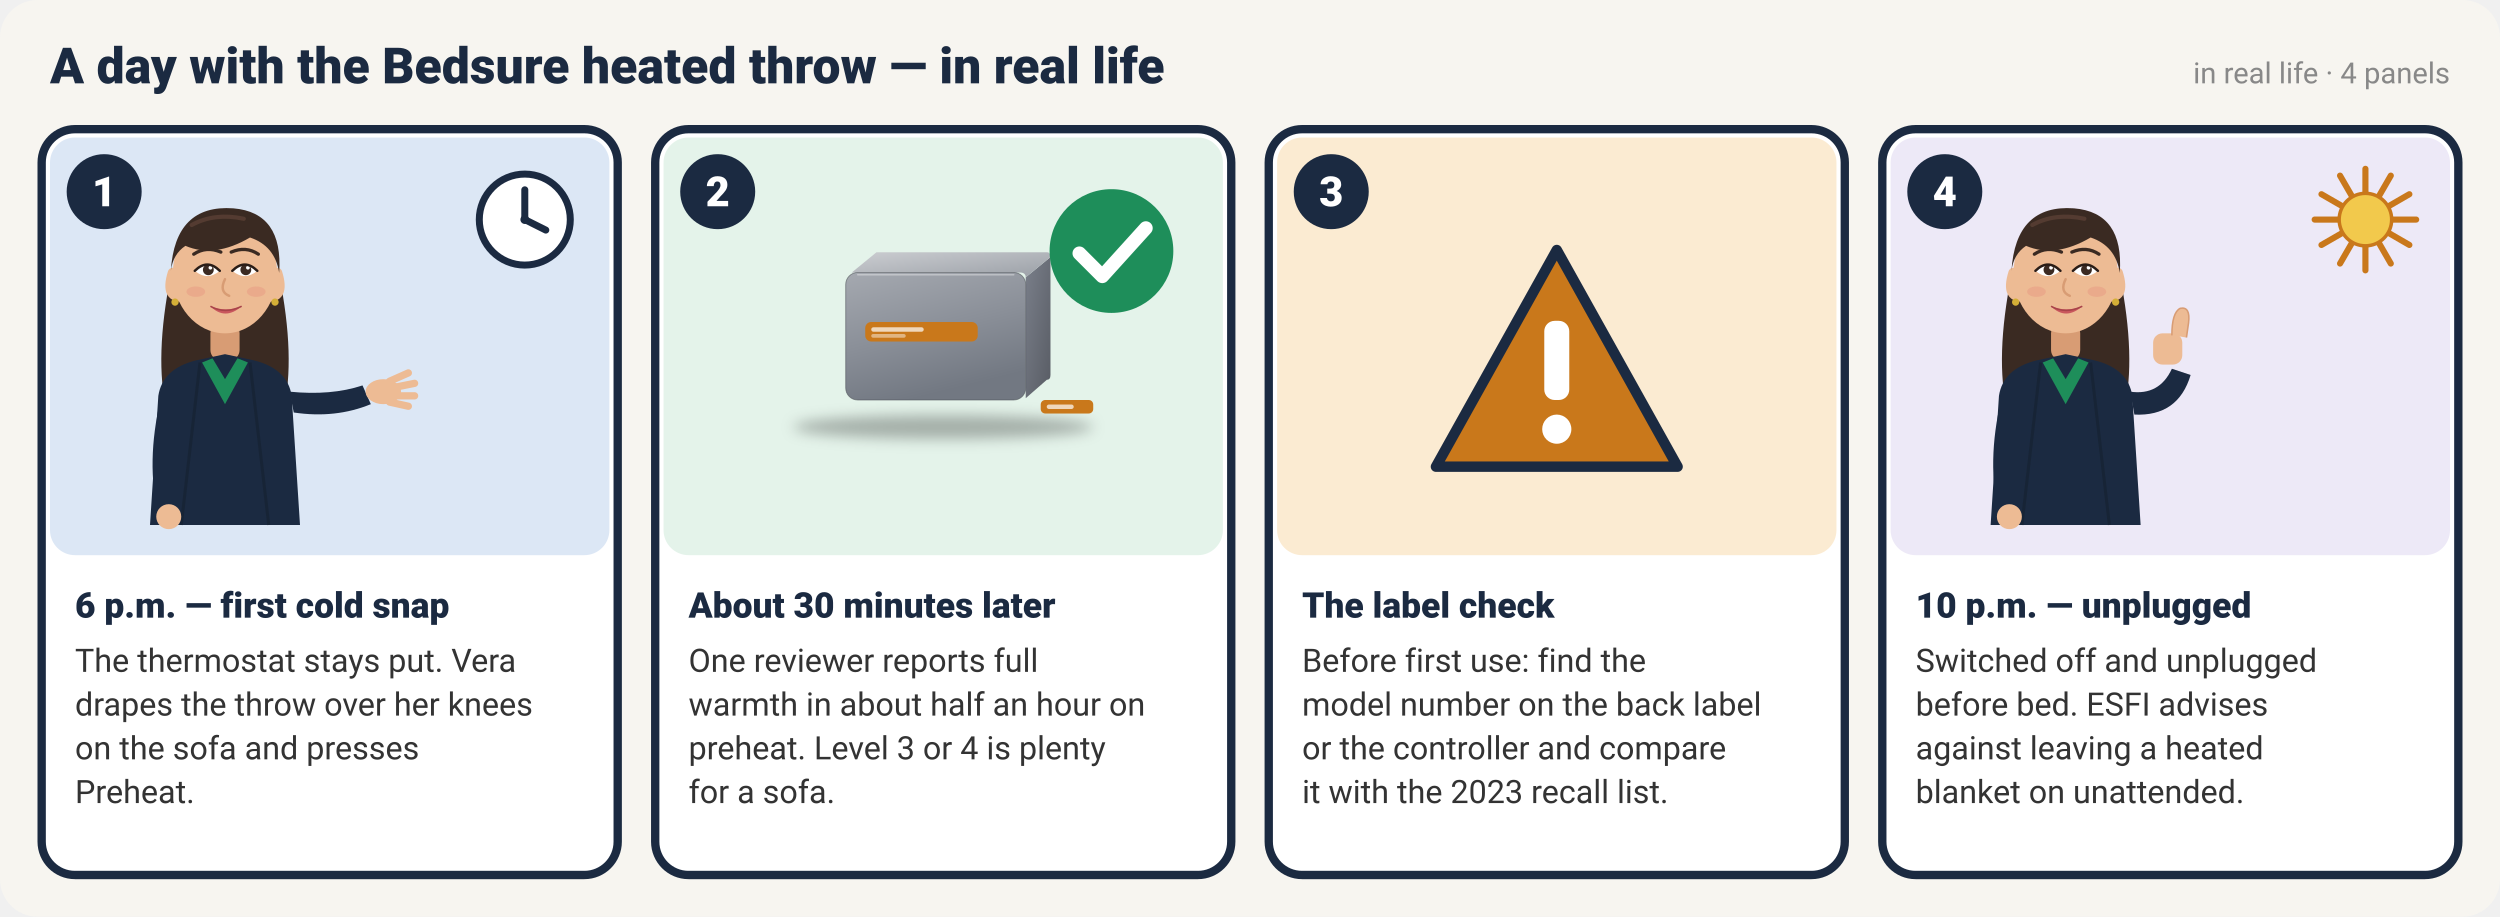
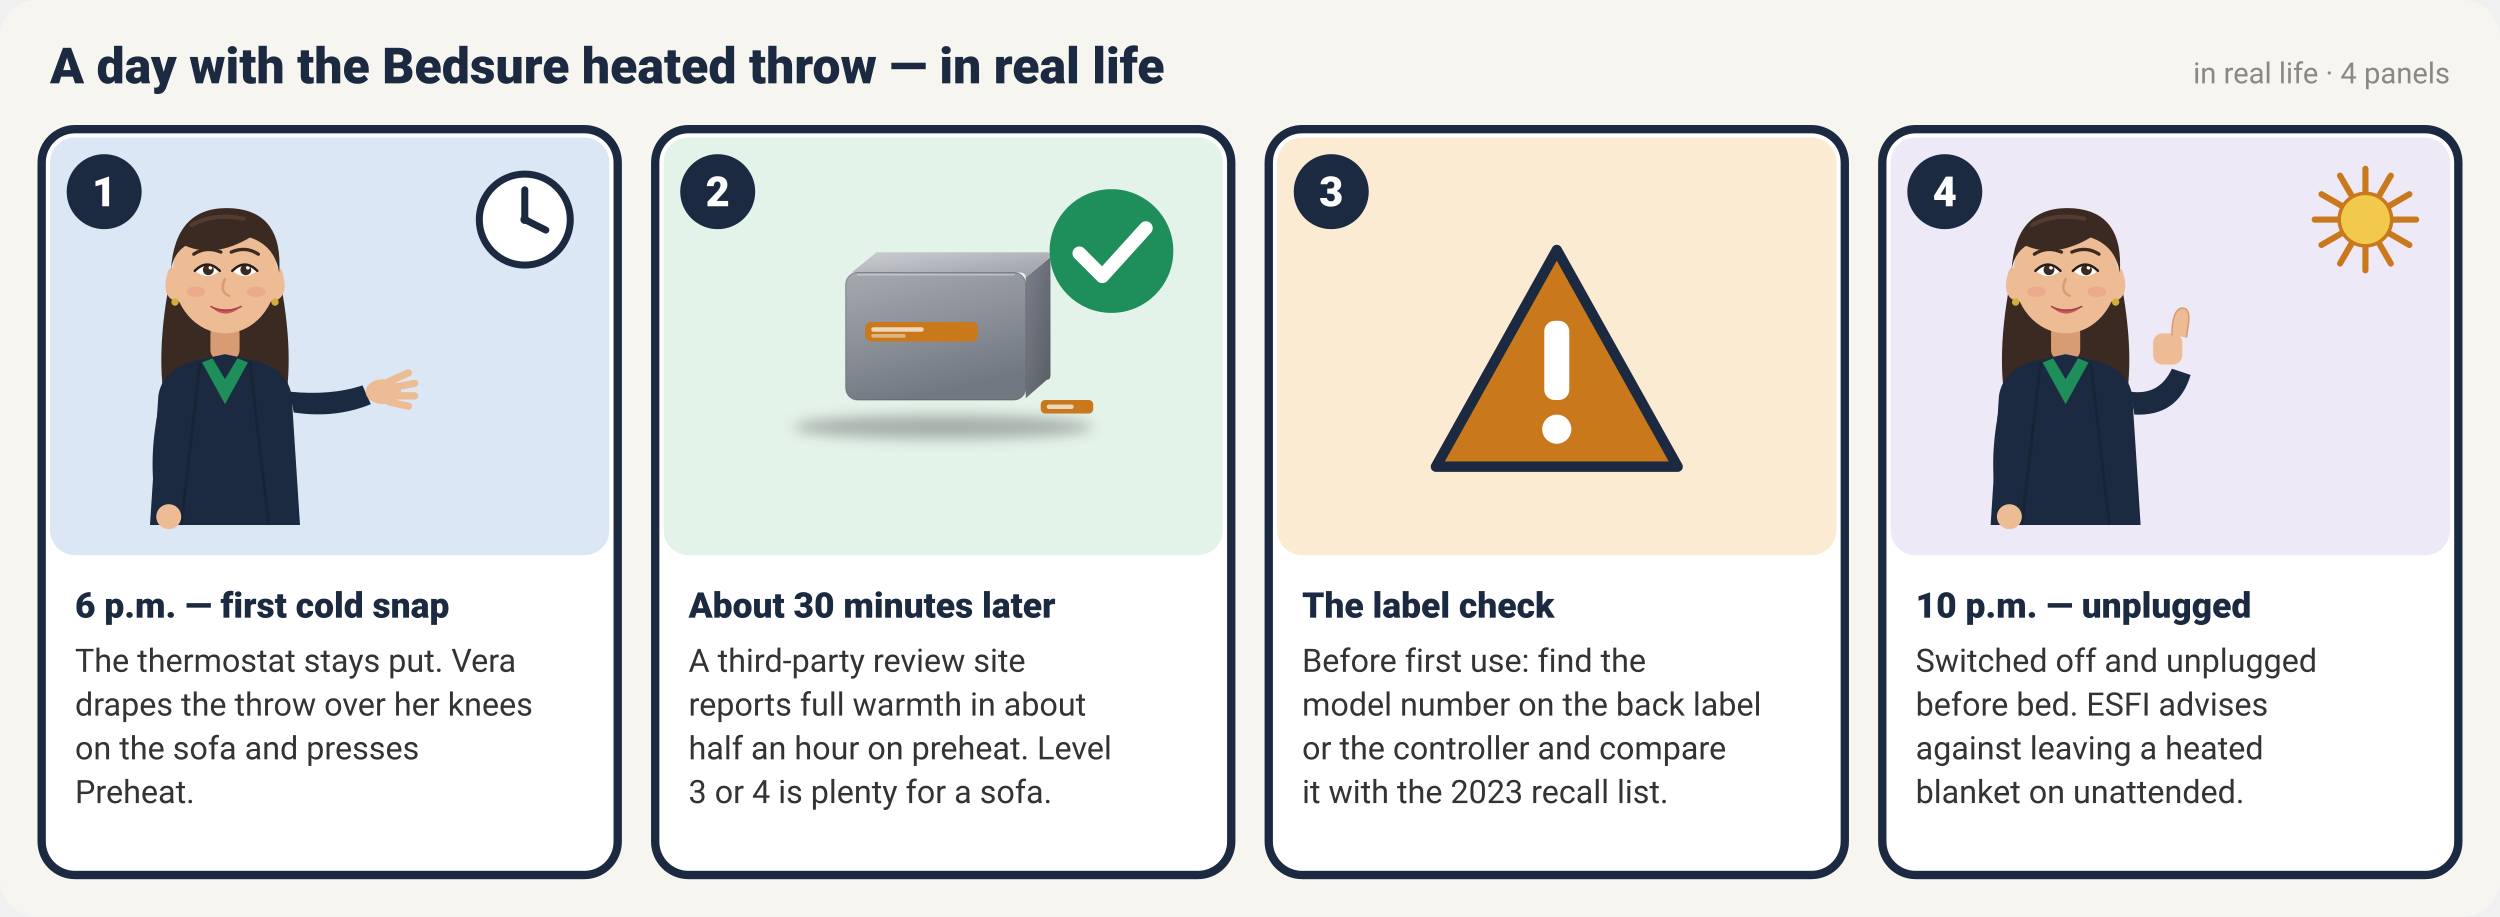
<svg xmlns="http://www.w3.org/2000/svg" viewBox="0 0 1200 440" role="img" aria-label="A day with the Bedsure heated throw — in real life">
  <rect width="1200" height="440" rx="18" fill="#F7F5F0" />
  <text x="24" y="40" font-family="-apple-system,Segoe UI,Roboto,Helvetica,Arial,sans-serif" font-size="24" font-weight="800" fill="#1B2A41">A day with the Bedsure heated throw — in real life</text>
  <text x="1176" y="40" text-anchor="end" font-family="-apple-system,Segoe UI,Roboto,Helvetica,Arial,sans-serif" font-size="14" fill="#888">in real life · 4 panels</text>
  <rect x="20.0" y="62" width="276.5" height="358" rx="16" fill="#fff" stroke="#1B2A41" stroke-width="4" />
  <rect x="24.0" y="66" width="268.5" height="200.48" rx="12" fill="#DCE7F5" />
  <circle cx="50.0" cy="92" r="18" fill="#1B2A41" />
  <text x="50.0" y="99" text-anchor="middle" font-family="-apple-system,Segoe UI,Roboto,Helvetica,Arial,sans-serif" font-size="20" font-weight="800" fill="#fff">1</text>
  <g transform="translate(28.0 72) scale(0.5)">
    <path d="M 108 120 Q 92 200 104 250 L 216 250 Q 228 200 212 120 Q 160 40 108 120 Z" fill="#3A2A22" />
    <rect x="146" y="166" width="28" height="36" rx="10" fill="#D89C74" />
    <path d="M 96 236 Q 100 210 132 202 L 160 196 L 188 202 Q 220 210 224 236 L 232 360 L 88 360 Z" fill="#1B2A41" />
    <path d="M 138 204 L 160 244 L 182 204 L 172 200 L 160 220 L 148 200 Z" fill="#1E8E5A" />
    <path d="M 136 204 L 118 360 M 184 204 L 202 360" stroke="#14202F" stroke-width="3" fill="none" opacity="0.6" />
    <path d="M 98 240 Q 84 300 96 350 L 116 348 Q 108 300 118 244 Z" fill="#1B2A41" />
    <circle cx="106" cy="352" r="12" fill="#EDBB94" />
    <ellipse cx="160" cy="118" rx="50" ry="58" fill="#EDBB94" />
    <path d="M 110 118 q -8 26 12 22 M 210 118 q 8 26 -12 22" stroke="#EDBB94" stroke-width="10" stroke-linecap="round" fill="none" />
    <path d="M 108 116 Q 112 52 168 56 Q 216 60 212 118 Q 208 92 184 84 Q 150 104 122 92 Q 110 100 108 116 Z" fill="#3A2A22" />
    <path d="M 128 72 Q 150 60 178 66" stroke="#5A4034" stroke-width="4" fill="none" stroke-linecap="round" opacity="0.8" />
    <path d="M 130 100 q 12 -8 26 -2 M 166 98 q 14 -6 26 2" stroke="#3A2A22" stroke-width="3.2" fill="none" stroke-linecap="round" />
    <path d="M 131 116 q 12 -12 24 0 q -12 10 -24 0 z" fill="#fff" />
    <circle cx="144" cy="115" r="5.2" fill="#3B2A22" />
    <circle cx="146" cy="113" r="1.8" fill="#fff" />
    <path d="M 131 116 q 12 -12 24 0" stroke="#2A1D17" stroke-width="2.4" fill="none" stroke-linecap="round" />
    <path d="M 167 116 q 12 -12 24 0 q -12 10 -24 0 z" fill="#fff" />
    <circle cx="180" cy="115" r="5.2" fill="#3B2A22" />
    <circle cx="182" cy="113" r="1.8" fill="#fff" />
    <path d="M 167 116 q 12 -12 24 0" stroke="#2A1D17" stroke-width="2.4" fill="none" stroke-linecap="round" />
    <path d="M 160 124 q -6 12 4 16" stroke="#D89C74" stroke-width="2.4" fill="none" stroke-linecap="round" />
    <path d="M 146 150 q 14 14 30 0 q -15 6 -30 0 z" fill="#C9575D" />
    <path d="M 146 150 q 14 8 30 0" stroke="#A8434A" stroke-width="1.5" fill="none" />
    <ellipse cx="132" cy="136" rx="9" ry="5" fill="#E58A7A" opacity="0.35" />
    <ellipse cx="190" cy="136" rx="9" ry="5" fill="#E58A7A" opacity="0.35" />
    <circle cx="112" cy="146" r="3.5" fill="#D4AF37" />
    <circle cx="208" cy="146" r="3.5" fill="#D4AF37" />
    <path d="M 222 232 Q 262 236 292 226 L 300 244 Q 266 258 226 252 Z" fill="#1B2A41" />
    <ellipse cx="312" cy="232" rx="17" ry="12" fill="#EDBB94" />
    <g stroke="#EDBB94" stroke-width="7" stroke-linecap="round">
      <path d="M 318 222 L 336 214" />
      <path d="M 322 228 L 342 224" />
      <path d="M 322 236 L 342 236" />
      <path d="M 318 242 L 336 246" />
    </g>
  </g>
  <g transform="translate(222.5 76) scale(0.42)">
    <circle cx="70" cy="70" r="52" fill="#fff" stroke="#1B2A41" stroke-width="8" />
    <path d="M 70 70 L 70 36 M 70 70 L 94 82" stroke="#1B2A41" stroke-width="8" stroke-linecap="round" />
    <circle cx="70" cy="70" r="5" fill="#1B2A41" />
  </g>
  <text x="36.0" y="296.48" font-family="-apple-system,Segoe UI,Roboto,Helvetica,Arial,sans-serif" font-size="17" font-weight="800" fill="#1B2A41">6 p.m. — first cold snap</text>
  <text x="36.0" y="322.48" font-family="-apple-system,Segoe UI,Roboto,Helvetica,Arial,sans-serif" font-size="15.5" fill="#333">The thermostat stays put. Vera</text>
  <text x="36.0" y="343.48" font-family="-apple-system,Segoe UI,Roboto,Helvetica,Arial,sans-serif" font-size="15.5" fill="#333">drapes the throw over her knees</text>
  <text x="36.0" y="364.48" font-family="-apple-system,Segoe UI,Roboto,Helvetica,Arial,sans-serif" font-size="15.5" fill="#333">on the sofa and presses</text>
  <text x="36.0" y="385.48" font-family="-apple-system,Segoe UI,Roboto,Helvetica,Arial,sans-serif" font-size="15.5" fill="#333">Preheat.</text>
  <rect x="314.5" y="62" width="276.5" height="358" rx="16" fill="#fff" stroke="#1B2A41" stroke-width="4" />
  <rect x="318.5" y="66" width="268.5" height="200.48" rx="12" fill="#E4F3EA" />
  <circle cx="344.5" cy="92" r="18" fill="#1B2A41" />
  <text x="344.5" y="99" text-anchor="middle" font-family="-apple-system,Segoe UI,Roboto,Helvetica,Arial,sans-serif" font-size="20" font-weight="800" fill="#fff">2</text>
  <g transform="translate(344.75 84) scale(0.36)">
    <defs>
      <radialGradient id="s1-bg" cx="50%" cy="38%" r="72%">
        <stop offset="0" stop-color="#ffffff" />
        <stop offset="0.7" stop-color="#f3f3f1" />
        <stop offset="1" stop-color="#e4e4e1" />
      </radialGradient>
      <filter id="s1-blur" x="-30%" y="-80%" width="160%" height="300%">
        <feGaussianBlur stdDeviation="9" />
      </filter>
      <filter id="s1-soft" x="-20%" y="-20%" width="140%" height="140%">
        <feGaussianBlur stdDeviation="2.2" />
      </filter>
      <filter id="s1-glow" x="-50%" y="-50%" width="200%" height="200%">
        <feGaussianBlur stdDeviation="5" />
      </filter>
      <linearGradient id="s1-front" x1="0" y1="0" x2="0.35" y2="1">
        <stop offset="0" stop-color="#a5a9b0" />
        <stop offset="0.55" stop-color="#8A8F98" />
        <stop offset="1" stop-color="#727882" />
      </linearGradient>
      <linearGradient id="s1-side" x1="0" y1="0" x2="1" y2="1">
        <stop offset="0" stop-color="#7a7f8a" />
        <stop offset="1" stop-color="#585c64" />
      </linearGradient>
      <linearGradient id="s1-top" x1="0" y1="0" x2="1" y2="1">
        <stop offset="0" stop-color="#cbcdd1" />
        <stop offset="1" stop-color="#9a9fa6" />
      </linearGradient>
      <radialGradient id="s1-dome" cx="38%" cy="32%" r="75%">
        <stop offset="0" stop-color="#c6c8cd" />
        <stop offset="0.6" stop-color="#8A8F98" />
        <stop offset="1" stop-color="#666b74" />
      </radialGradient>
      <linearGradient id="s1-gloss" x1="0" y1="0" x2="1" y2="1">
        <stop offset="0" stop-color="#ffffff" stop-opacity="0.55" />
        <stop offset="0.5" stop-color="#ffffff" stop-opacity="0.05" />
        <stop offset="1" stop-color="#ffffff" stop-opacity="0" />
      </linearGradient>
      <linearGradient id="s1-screen" x1="0" y1="0" x2="1" y2="1">
        <stop offset="0" stop-color="#1d2a3a" />
        <stop offset="1" stop-color="#060a10" />
      </linearGradient>
      <linearGradient id="s1-metal" x1="0" y1="0" x2="1" y2="0">
        <stop offset="0" stop-color="#d9d9d6" />
        <stop offset="0.35" stop-color="#f4f4f2" />
        <stop offset="0.65" stop-color="#bdbdb9" />
        <stop offset="1" stop-color="#e6e6e3" />
      </linearGradient>
      <linearGradient id="s1-accent" x1="0" y1="0" x2="0" y2="1">
        <stop offset="0" stop-color="#e79e4a" />
        <stop offset="1" stop-color="#935814" />
      </linearGradient>
      <linearGradient id="s1-lens" x1="0" y1="0" x2="1" y2="1">
        <stop offset="0" stop-color="#5a6470" />
        <stop offset="0.45" stop-color="#1c2129" />
        <stop offset="0.55" stop-color="#2b323c" />
        <stop offset="1" stop-color="#0c0f14" />
      </linearGradient>
    </defs>
    <ellipse cx="300" cy="336" rx="200" ry="16" fill="#000" opacity="0.28" filter="url(#s1-blur)" />
    <path d="M 410 136.4 L 443.0 109.4 L 443.0 266.6 Q 443.0 273.0 438.2 273.0 L 410 297.6 Z" fill="url(#s1-side)" />
    <path d="M 178.0 130 L 211.0 103.0 L 438.2 103.0 Q 443.0 103.0 443.0 109.4 L 410 136.4 Q 410 130 402.0 130 Z" fill="url(#s1-top)" />
    <rect x="170" y="130" width="240" height="170" rx="16" fill="url(#s1-front)" />
    <rect x="170" y="130" width="240" height="170" rx="16" fill="none" stroke="#4c5056" stroke-width="1.2" opacity="0.6" />
    <path d="M 186 133 L 394 133" stroke="#fff" stroke-opacity="0.35" stroke-width="2" stroke-linecap="round" />
    <rect x="196" y="196" width="150" height="26" rx="8" fill="#C9781B" />
    <rect x="204" y="203" width="70" height="6" rx="3" fill="#fff" opacity="0.7" />
    <rect x="204" y="212" width="46" height="5" rx="2.5" fill="#fff" opacity="0.45" />
    <rect x="430" y="300" width="70" height="18" rx="6" fill="#C9781B" />
    <rect x="438" y="306" width="36" height="6" rx="3" fill="#fff" opacity="0.7" />
  </g>
  <g transform="translate(495.0 82) scale(0.55)">
    <circle cx="70" cy="70" r="54" fill="#1E8E5A" />
    <path d="M 42 72 L 62 92 L 100 50" fill="none" stroke="#fff" stroke-width="12" stroke-linecap="round" stroke-linejoin="round" />
  </g>
  <text x="330.5" y="296.48" font-family="-apple-system,Segoe UI,Roboto,Helvetica,Arial,sans-serif" font-size="17" font-weight="800" fill="#1B2A41">About 30 minutes later</text>
-   <text x="330.5" y="322.48" font-family="-apple-system,Segoe UI,Roboto,Helvetica,Arial,sans-serif" font-size="15.5" fill="#333">One reviewer reports full</text>
-   <text x="330.5" y="343.48" font-family="-apple-system,Segoe UI,Roboto,Helvetica,Arial,sans-serif" font-size="15.5" fill="#333">warmth in about half an hour on</text>
-   <text x="330.5" y="364.48" font-family="-apple-system,Segoe UI,Roboto,Helvetica,Arial,sans-serif" font-size="15.5" fill="#333">preheat. Level 3 or 4 is plenty</text>
-   <text x="330.5" y="385.48" font-family="-apple-system,Segoe UI,Roboto,Helvetica,Arial,sans-serif" font-size="15.5" fill="#333">for a sofa.</text>
+   <text x="330.5" y="322.48" font-family="-apple-system,Segoe UI,Roboto,Helvetica,Arial,sans-serif" font-size="15.5" fill="#333">A third-party review site</text>
+   <text x="330.5" y="343.48" font-family="-apple-system,Segoe UI,Roboto,Helvetica,Arial,sans-serif" font-size="15.5" fill="#333">reports full warmth in about</text>
+   <text x="330.5" y="364.48" font-family="-apple-system,Segoe UI,Roboto,Helvetica,Arial,sans-serif" font-size="15.5" fill="#333">half an hour on preheat. Level</text>
+   <text x="330.5" y="385.48" font-family="-apple-system,Segoe UI,Roboto,Helvetica,Arial,sans-serif" font-size="15.5" fill="#333">3 or 4 is plenty for a sofa.</text>
  <rect x="609.0" y="62" width="276.5" height="358" rx="16" fill="#fff" stroke="#1B2A41" stroke-width="4" />
  <rect x="613.0" y="66" width="268.5" height="200.48" rx="12" fill="#FBEBD2" />
  <circle cx="639.0" cy="92" r="18" fill="#1B2A41" />
  <text x="639.0" y="99" text-anchor="middle" font-family="-apple-system,Segoe UI,Roboto,Helvetica,Arial,sans-serif" font-size="20" font-weight="800" fill="#fff">3</text>
  <g transform="translate(677.25 106) scale(1.0)">
    <path d="M 70 14 L 128 118 H 12 Z" fill="#C9781B" stroke="#1B2A41" stroke-width="5" stroke-linejoin="round" />
    <rect x="64" y="48" width="12" height="38" rx="5" fill="#fff" />
    <circle cx="70" cy="100" r="7" fill="#fff" />
  </g>
  <text x="625.0" y="296.48" font-family="-apple-system,Segoe UI,Roboto,Helvetica,Arial,sans-serif" font-size="17" font-weight="800" fill="#1B2A41">The label check</text>
  <text x="625.0" y="322.48" font-family="-apple-system,Segoe UI,Roboto,Helvetica,Arial,sans-serif" font-size="15.5" fill="#333">Before first use: find the</text>
  <text x="625.0" y="343.48" font-family="-apple-system,Segoe UI,Roboto,Helvetica,Arial,sans-serif" font-size="15.5" fill="#333">model number on the back label</text>
  <text x="625.0" y="364.48" font-family="-apple-system,Segoe UI,Roboto,Helvetica,Arial,sans-serif" font-size="15.5" fill="#333">or the controller and compare</text>
  <text x="625.0" y="385.48" font-family="-apple-system,Segoe UI,Roboto,Helvetica,Arial,sans-serif" font-size="15.5" fill="#333">it with the 2023 recall list.</text>
  <rect x="903.5" y="62" width="276.5" height="358" rx="16" fill="#fff" stroke="#1B2A41" stroke-width="4" />
  <rect x="907.5" y="66" width="268.5" height="200.48" rx="12" fill="#EDE9F7" />
  <circle cx="933.5" cy="92" r="18" fill="#1B2A41" />
  <text x="933.5" y="99" text-anchor="middle" font-family="-apple-system,Segoe UI,Roboto,Helvetica,Arial,sans-serif" font-size="20" font-weight="800" fill="#fff">4</text>
  <g transform="translate(911.5 72) scale(0.5)">
    <path d="M 108 120 Q 92 200 104 250 L 216 250 Q 228 200 212 120 Q 160 40 108 120 Z" fill="#3A2A22" />
    <rect x="146" y="166" width="28" height="36" rx="10" fill="#D89C74" />
    <path d="M 96 236 Q 100 210 132 202 L 160 196 L 188 202 Q 220 210 224 236 L 232 360 L 88 360 Z" fill="#1B2A41" />
    <path d="M 138 204 L 160 244 L 182 204 L 172 200 L 160 220 L 148 200 Z" fill="#1E8E5A" />
    <path d="M 136 204 L 118 360 M 184 204 L 202 360" stroke="#14202F" stroke-width="3" fill="none" opacity="0.6" />
    <path d="M 98 240 Q 84 300 96 350 L 116 348 Q 108 300 118 244 Z" fill="#1B2A41" />
    <circle cx="106" cy="352" r="12" fill="#EDBB94" />
    <ellipse cx="160" cy="118" rx="50" ry="58" fill="#EDBB94" />
    <path d="M 110 118 q -8 26 12 22 M 210 118 q 8 26 -12 22" stroke="#EDBB94" stroke-width="10" stroke-linecap="round" fill="none" />
    <path d="M 108 116 Q 112 52 168 56 Q 216 60 212 118 Q 208 92 184 84 Q 150 104 122 92 Q 110 100 108 116 Z" fill="#3A2A22" />
    <path d="M 128 72 Q 150 60 178 66" stroke="#5A4034" stroke-width="4" fill="none" stroke-linecap="round" opacity="0.8" />
    <path d="M 130 100 q 12 -8 26 -2 M 166 98 q 14 -6 26 2" stroke="#3A2A22" stroke-width="3.2" fill="none" stroke-linecap="round" />
    <path d="M 131 116 q 12 -12 24 0 q -12 10 -24 0 z" fill="#fff" />
    <circle cx="144" cy="115" r="5.2" fill="#3B2A22" />
    <circle cx="146" cy="113" r="1.8" fill="#fff" />
    <path d="M 131 116 q 12 -12 24 0" stroke="#2A1D17" stroke-width="2.4" fill="none" stroke-linecap="round" />
    <path d="M 167 116 q 12 -12 24 0 q -12 10 -24 0 z" fill="#fff" />
    <circle cx="180" cy="115" r="5.2" fill="#3B2A22" />
    <circle cx="182" cy="113" r="1.8" fill="#fff" />
    <path d="M 167 116 q 12 -12 24 0" stroke="#2A1D17" stroke-width="2.4" fill="none" stroke-linecap="round" />
    <path d="M 160 124 q -6 12 4 16" stroke="#D89C74" stroke-width="2.4" fill="none" stroke-linecap="round" />
    <path d="M 146 150 q 14 14 30 0 q -15 6 -30 0 z" fill="#C9575D" />
    <path d="M 146 150 q 14 8 30 0" stroke="#A8434A" stroke-width="1.5" fill="none" />
    <ellipse cx="132" cy="136" rx="9" ry="5" fill="#E58A7A" opacity="0.35" />
    <ellipse cx="190" cy="136" rx="9" ry="5" fill="#E58A7A" opacity="0.35" />
    <circle cx="112" cy="146" r="3.5" fill="#D4AF37" />
    <circle cx="208" cy="146" r="3.5" fill="#D4AF37" />
    <path d="M 222 232 Q 250 236 262 210 L 280 216 Q 268 256 226 254 Z" fill="#1B2A41" />
    <rect x="244" y="176" width="28" height="30" rx="9" fill="#EDBB94" />
    <path d="M 262 178 q 0 -22 8 -26 q 10 -2 8 14 l -2 14" fill="#EDBB94" stroke="#D89C74" stroke-width="1.5" />
  </g>
  <g transform="translate(1106.0 76) scale(0.42)">
    <line x1="70" y1="70" x2="128.0" y2="70.0" stroke="#C9781B" stroke-width="7" stroke-linecap="round" />
    <line x1="70" y1="70" x2="120.229" y2="99" stroke="#C9781B" stroke-width="7" stroke-linecap="round" />
    <line x1="70" y1="70" x2="99" y2="120.229" stroke="#C9781B" stroke-width="7" stroke-linecap="round" />
    <line x1="70" y1="70" x2="70" y2="128" stroke="#C9781B" stroke-width="7" stroke-linecap="round" />
    <line x1="70" y1="70" x2="41" y2="120.23" stroke="#C9781B" stroke-width="7" stroke-linecap="round" />
    <line x1="70" y1="70" x2="19.771" y2="99" stroke="#C9781B" stroke-width="7" stroke-linecap="round" />
    <line x1="70" y1="70" x2="12" y2="70" stroke="#C9781B" stroke-width="7" stroke-linecap="round" />
    <line x1="70" y1="70" x2="19.77" y2="41" stroke="#C9781B" stroke-width="7" stroke-linecap="round" />
    <line x1="70" y1="70" x2="41" y2="19.771" stroke="#C9781B" stroke-width="7" stroke-linecap="round" />
    <line x1="70" y1="70" x2="70" y2="12" stroke="#C9781B" stroke-width="7" stroke-linecap="round" />
    <line x1="70" y1="70" x2="99" y2="19.77" stroke="#C9781B" stroke-width="7" stroke-linecap="round" />
    <line x1="70" y1="70" x2="120.229" y2="41" stroke="#C9781B" stroke-width="7" stroke-linecap="round" />
    <circle cx="70" cy="70" r="30" fill="#F2C94C" stroke="#C9781B" stroke-width="4" />
  </g>
  <text x="919.5" y="296.48" font-family="-apple-system,Segoe UI,Roboto,Helvetica,Arial,sans-serif" font-size="17" font-weight="800" fill="#1B2A41">10 p.m. — unplugged</text>
  <text x="919.5" y="322.48" font-family="-apple-system,Segoe UI,Roboto,Helvetica,Arial,sans-serif" font-size="15.5" fill="#333">Switched off and unplugged</text>
  <text x="919.5" y="343.48" font-family="-apple-system,Segoe UI,Roboto,Helvetica,Arial,sans-serif" font-size="15.5" fill="#333">before bed. ESFI advises</text>
  <text x="919.5" y="364.48" font-family="-apple-system,Segoe UI,Roboto,Helvetica,Arial,sans-serif" font-size="15.5" fill="#333">against leaving a heated</text>
  <text x="919.5" y="385.48" font-family="-apple-system,Segoe UI,Roboto,Helvetica,Arial,sans-serif" font-size="15.5" fill="#333">blanket on unattended.</text>
</svg>
